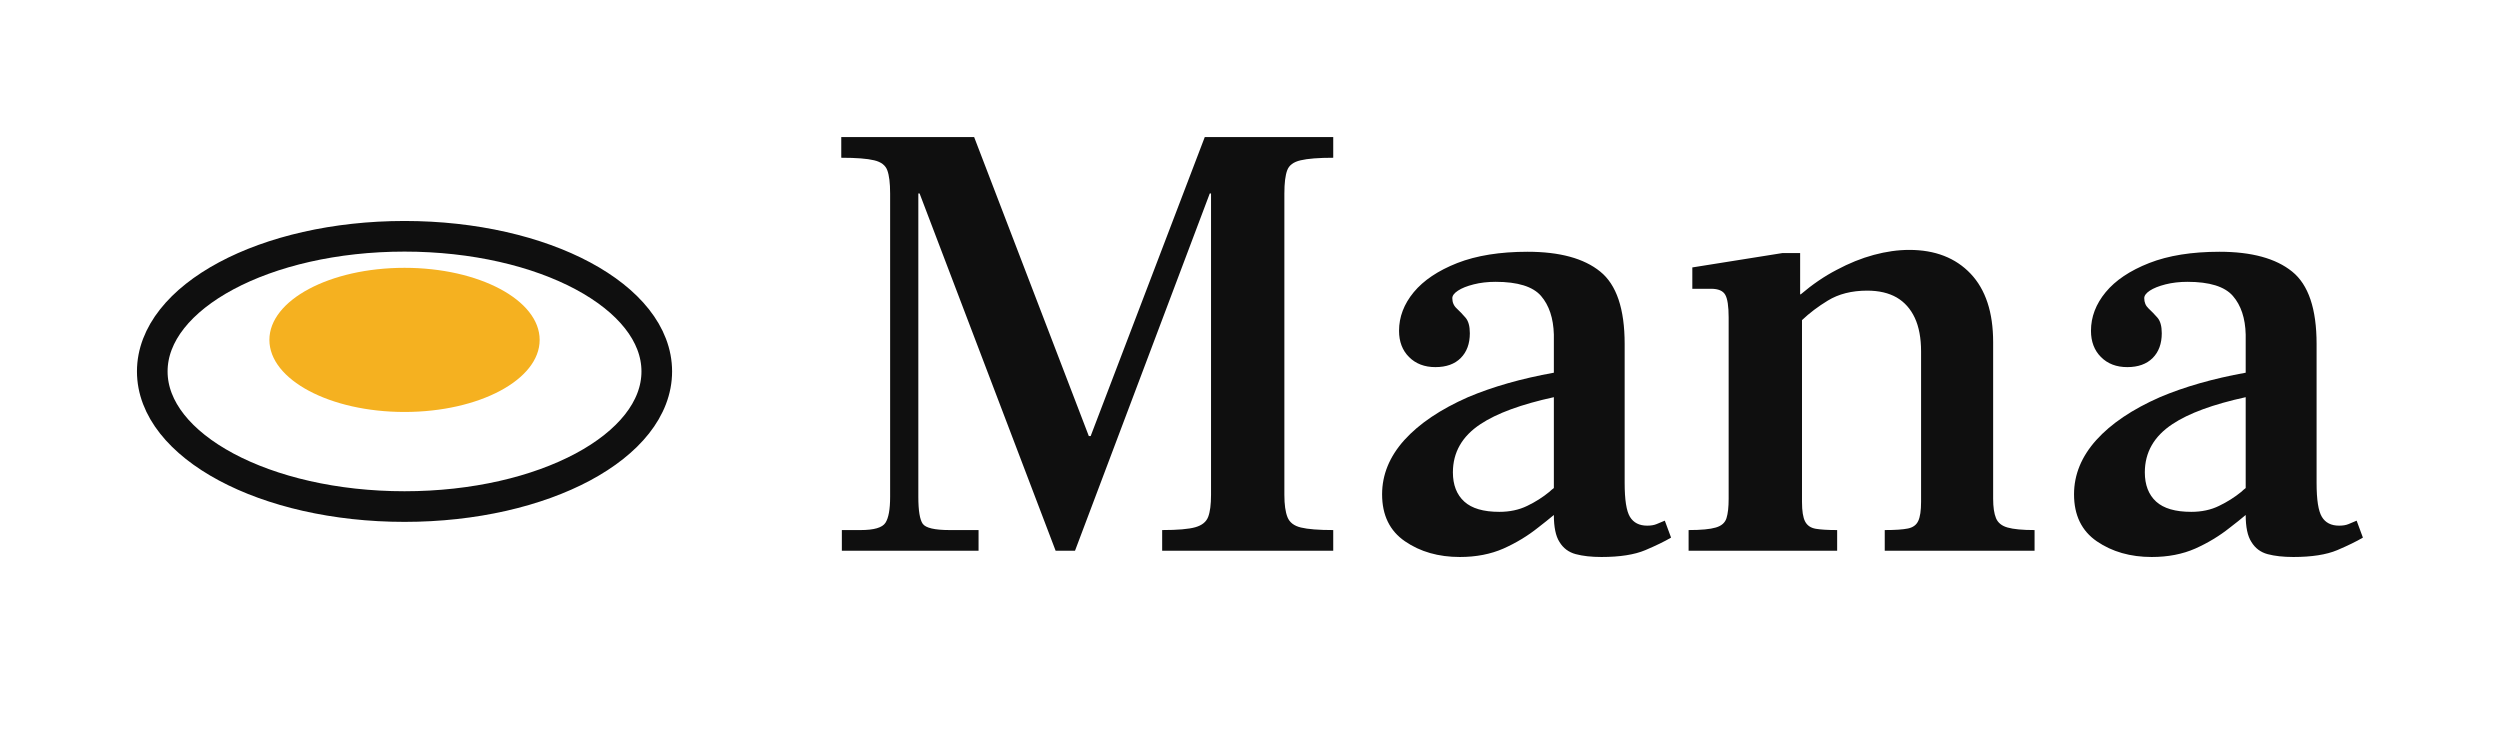
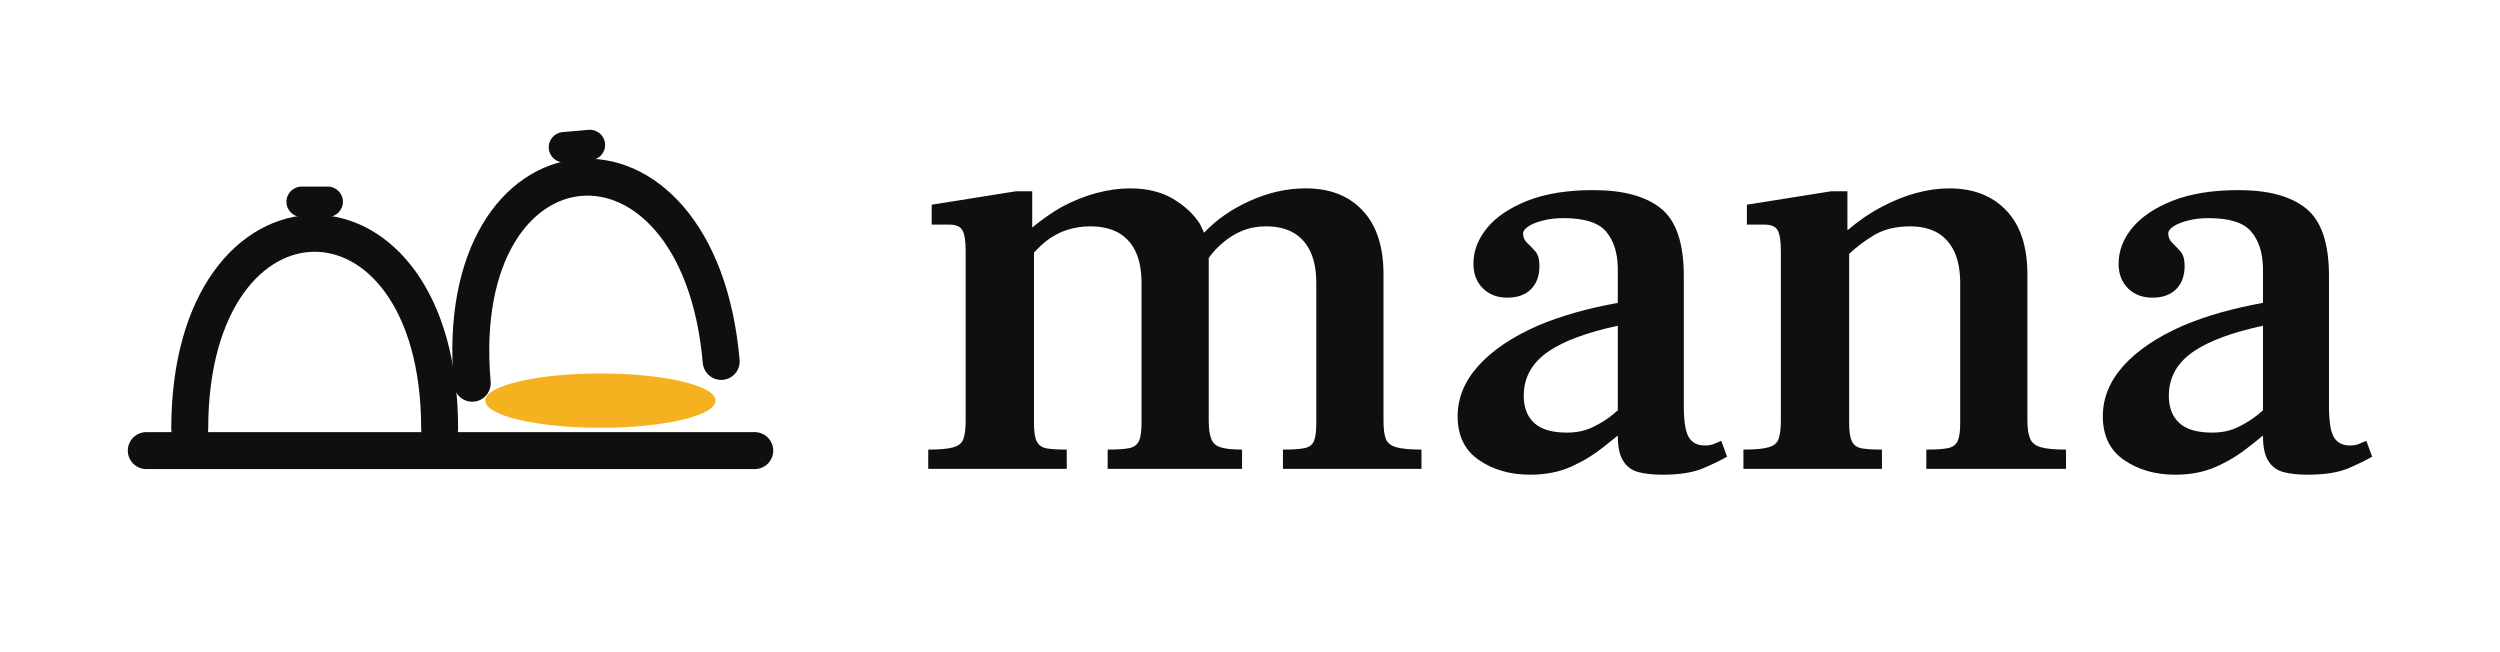
- <svg xmlns="http://www.w3.org/2000/svg" viewBox="0 0 255.3 76.24" width="255.3" height="76.24" role="img">
-   <g transform="translate(11.87 7.11) scale(0.92)">
-     <ellipse cx="32" cy="33.5" rx="28" ry="15" fill="none" stroke="#0F0F0F" stroke-width="3.4" />
-     <ellipse cx="32" cy="30" rx="15" ry="8" fill="#F5B120" />
+ <svg xmlns="http://www.w3.org/2000/svg" viewBox="0 0 273.8 71.35" width="273.8" height="71.35" role="img">
+   <g transform="translate(11.26 -10.15) scale(1.19)">
+     <ellipse cx="45.8" cy="45.4" rx="10.6" ry="2.5" fill="#F5B120" />
+     <path d="M4 50H60" stroke="#0F0F0F" stroke-width="3.4" stroke-linecap="round" fill="none" />
+     <path d="M8 48C8 24 31 24 31 48" stroke="#0F0F0F" stroke-width="3.4" stroke-linecap="round" fill="none" />
+     <rect x="16.9" y="25.7" width="5.2" height="2.8" rx="1.4" fill="#0F0F0F" />
+     <g transform="translate(0 -4.2) rotate(-5 34 48)">
+       <path d="M34 48C34 24 57 24 57 48" stroke="#0F0F0F" stroke-width="3.4" stroke-linecap="round" fill="none" />
+       <rect x="42.9" y="25.7" width="5.2" height="2.8" rx="1.4" fill="#0F0F0F" />
+     </g>
  </g>
-   <path transform="translate(85.91 56.24)" fill="#0F0F0F" d="M14.02 0L0.06 0L0.06 -2.11L1.98 -2.11Q4.03 -2.11 4.51 -2.85Q4.99 -3.58 4.99 -5.5L4.99 -5.5L4.99 -36.48Q4.99 -38.08 4.7 -38.85Q4.42 -39.62 3.36 -39.87Q2.3 -40.13 0 -40.13L0 -40.13L0 -42.24L13.57 -42.24L25.28 -11.71L25.47 -11.71L37.12 -42.24L50.24 -42.24L50.24 -40.13Q48 -40.13 46.91 -39.87Q45.82 -39.62 45.54 -38.85Q45.25 -38.08 45.25 -36.48L45.25 -36.48L45.25 -5.7Q45.25 -4.22 45.57 -3.42Q45.89 -2.62 46.94 -2.37Q48 -2.11 50.24 -2.11L50.24 -2.11L50.24 0L32.77 0L32.77 -2.11Q35.14 -2.11 36.16 -2.4Q37.18 -2.69 37.47 -3.46Q37.76 -4.22 37.76 -5.7L37.76 -5.7L37.76 -36.48L37.63 -36.48L23.87 0L21.89 0L8 -36.48L7.87 -36.48L7.87 -5.5Q7.87 -3.39 8.32 -2.75Q8.77 -2.11 11.07 -2.11L11.07 -2.11L14.02 -2.11L14.02 0M77.63 0.64L77.63 0.64Q76.1 0.64 75.01 0.35Q73.92 0.06 73.34 -0.9L73.34 -0.9Q72.77 -1.79 72.77 -3.65L72.77 -3.65Q72 -3.01 71.17 -2.37L71.17 -2.37Q69.57 -1.09 67.62 -0.22Q65.66 0.64 63.17 0.64L63.17 0.64Q59.9 0.64 57.57 -0.96Q55.23 -2.56 55.23 -5.76L55.23 -5.76Q55.23 -8.77 57.5 -11.3Q59.78 -13.82 64 -15.68L64 -15.68Q67.78 -17.28 72.77 -18.18L72.77 -18.18L72.77 -22.08Q72.7 -24.58 71.46 -26.02Q70.21 -27.46 66.82 -27.46L66.82 -27.46Q65.6 -27.46 64.58 -27.2Q63.55 -26.94 62.98 -26.56Q62.4 -26.18 62.4 -25.79L62.4 -25.79Q62.4 -25.15 62.85 -24.74Q63.3 -24.32 63.74 -23.81Q64.19 -23.3 64.19 -22.21L64.19 -22.21Q64.19 -20.61 63.26 -19.68Q62.34 -18.75 60.67 -18.75Q59.01 -18.75 57.98 -19.78Q56.96 -20.8 56.96 -22.46L56.96 -22.46Q56.96 -24.58 58.46 -26.4Q59.97 -28.22 62.91 -29.38Q65.86 -30.53 70.08 -30.53L70.08 -30.53Q75.01 -30.53 77.5 -28.51Q80 -26.5 80 -21.12L80 -21.12L80 -6.91Q80 -4.35 80.54 -3.46Q81.09 -2.56 82.3 -2.56L82.3 -2.56Q82.88 -2.56 83.26 -2.72Q83.65 -2.88 84.1 -3.07L84.1 -3.07L84.74 -1.34Q83.78 -0.77 82.11 -0.06Q80.45 0.64 77.63 0.64M72.77 -6.4L72.77 -15.68Q67.78 -14.59 65.28 -12.93L65.28 -12.93Q62.46 -11.07 62.46 -8L62.46 -8Q62.46 -6.08 63.62 -5.02Q64.77 -3.97 67.2 -3.97L67.2 -3.97Q68.8 -3.97 70.05 -4.58Q71.3 -5.18 72.32 -6.02L72.32 -6.02Q72.51 -6.21 72.77 -6.4L72.77 -6.4M121.86 0L106.56 0L106.56 -2.11Q108.16 -2.11 108.93 -2.27Q109.7 -2.43 109.98 -3.04Q110.27 -3.65 110.27 -4.99L110.27 -4.99L110.27 -20.35Q110.27 -22.4 109.63 -23.78Q108.99 -25.15 107.78 -25.86Q106.56 -26.56 104.77 -26.56L104.77 -26.56Q102.4 -26.56 100.74 -25.54L100.74 -25.54Q99.26 -24.64 98.11 -23.55L98.11 -23.55L98.11 -4.99Q98.11 -3.58 98.43 -2.98Q98.75 -2.37 99.52 -2.24Q100.29 -2.11 101.7 -2.11L101.7 -2.11L101.7 0L86.53 0L86.53 -2.11Q88.45 -2.11 89.31 -2.37Q90.18 -2.62 90.4 -3.33Q90.62 -4.03 90.62 -5.31L90.62 -5.31L90.62 -23.81Q90.62 -25.54 90.27 -26.14Q89.92 -26.75 88.83 -26.75L88.83 -26.75L86.91 -26.75L86.91 -28.93L96.13 -30.4L97.92 -30.4L97.92 -26.18L97.98 -26.18Q99.78 -27.71 101.63 -28.67L101.63 -28.67Q103.55 -29.7 105.44 -30.21Q107.33 -30.72 109.06 -30.72L109.06 -30.72Q113.02 -30.72 115.33 -28.29Q117.63 -25.86 117.63 -21.31L117.63 -21.31L117.63 -5.31Q117.63 -4.03 117.92 -3.33Q118.21 -2.62 119.1 -2.37Q120 -2.11 121.86 -2.11L121.86 -2.11L121.86 0M148.29 0.64L148.29 0.64Q146.75 0.64 145.66 0.35Q144.58 0.06 144 -0.9L144 -0.9Q143.42 -1.79 143.42 -3.65L143.42 -3.65Q142.66 -3.01 141.82 -2.37L141.82 -2.37Q140.22 -1.09 138.27 -0.22Q136.32 0.64 133.82 0.64L133.82 0.64Q130.56 0.64 128.22 -0.96Q125.89 -2.56 125.89 -5.76L125.89 -5.76Q125.89 -8.77 128.16 -11.3Q130.43 -13.82 134.66 -15.68L134.66 -15.68Q138.43 -17.28 143.42 -18.18L143.42 -18.18L143.42 -22.08Q143.36 -24.58 142.11 -26.02Q140.86 -27.46 137.47 -27.46L137.47 -27.46Q136.26 -27.46 135.23 -27.2Q134.21 -26.94 133.63 -26.56Q133.06 -26.18 133.06 -25.79L133.06 -25.79Q133.06 -25.15 133.5 -24.74Q133.95 -24.32 134.4 -23.81Q134.85 -23.3 134.85 -22.21L134.85 -22.21Q134.85 -20.61 133.92 -19.68Q132.99 -18.75 131.33 -18.75Q129.66 -18.75 128.64 -19.78Q127.62 -20.8 127.62 -22.46L127.62 -22.46Q127.62 -24.58 129.12 -26.4Q130.62 -28.22 133.57 -29.38Q136.51 -30.53 140.74 -30.53L140.74 -30.53Q145.66 -30.53 148.16 -28.51Q150.66 -26.5 150.66 -21.12L150.66 -21.12L150.66 -6.91Q150.66 -4.35 151.2 -3.46Q151.74 -2.56 152.96 -2.56L152.96 -2.56Q153.54 -2.56 153.92 -2.72Q154.3 -2.88 154.75 -3.07L154.75 -3.07L155.39 -1.34Q154.43 -0.77 152.77 -0.06Q151.1 0.64 148.29 0.64M143.42 -6.4L143.42 -15.68Q138.43 -14.59 135.94 -12.93L135.94 -12.93Q133.12 -11.07 133.12 -8L133.12 -8Q133.12 -6.08 134.27 -5.02Q135.42 -3.97 137.86 -3.97L137.86 -3.97Q139.46 -3.97 140.7 -4.58Q141.95 -5.18 142.98 -6.02L142.98 -6.02Q143.17 -6.21 143.42 -6.4L143.42 -6.4" />
+   <path transform="translate(101.66 51.35)" fill="#0F0F0F" d="M54.02 0L38.85 0L38.85 -2.11Q40.45 -2.11 41.22 -2.27Q41.98 -2.43 42.24 -3.04Q42.5 -3.65 42.5 -4.99L42.5 -4.99L42.5 -20.35Q42.5 -22.4 41.86 -23.78Q41.22 -25.15 40 -25.86Q38.78 -26.56 36.99 -26.56L36.99 -26.56Q35.58 -26.56 34.4 -26.08Q33.22 -25.6 32.19 -24.7L32.19 -24.7Q31.42 -24.06 30.72 -23.1L30.72 -23.1L30.72 -5.31Q30.72 -4.03 30.98 -3.33Q31.23 -2.62 32 -2.37Q32.77 -2.11 34.37 -2.11L34.37 -2.11L34.37 0L19.65 0L19.65 -2.11Q21.25 -2.11 22.02 -2.27Q22.78 -2.43 23.07 -3.04Q23.36 -3.65 23.36 -4.99L23.36 -4.99L23.36 -20.35Q23.36 -22.4 22.72 -23.78Q22.08 -25.15 20.83 -25.86Q19.58 -26.56 17.73 -26.56L17.73 -26.56Q16.45 -26.56 15.23 -26.18Q14.02 -25.79 12.93 -24.96L12.93 -24.96Q12.22 -24.38 11.58 -23.68L11.58 -23.68L11.58 -4.99Q11.58 -3.58 11.9 -2.98Q12.22 -2.37 12.99 -2.24Q13.76 -2.11 15.17 -2.11L15.17 -2.11L15.17 0L0 0L0 -2.11Q1.92 -2.11 2.78 -2.37Q3.65 -2.62 3.87 -3.33Q4.1 -4.03 4.1 -5.31L4.1 -5.31L4.1 -23.81Q4.1 -25.54 3.74 -26.14Q3.39 -26.75 2.3 -26.75L2.3 -26.75L0.38 -26.75L0.38 -28.93L9.6 -30.4L11.39 -30.4L11.39 -26.43Q12.93 -27.71 14.59 -28.67L14.59 -28.67Q16.51 -29.7 18.43 -30.21Q20.35 -30.72 22.08 -30.72L22.08 -30.72Q24.9 -30.72 26.82 -29.57Q28.74 -28.42 29.76 -26.82L29.76 -26.82Q30.02 -26.3 30.21 -25.86L30.21 -25.86Q32.19 -27.97 35.14 -29.31L35.14 -29.31Q38.21 -30.72 41.34 -30.72L41.34 -30.72Q45.31 -30.72 47.58 -28.29Q49.86 -25.86 49.86 -21.31L49.86 -21.31L49.86 -5.31Q49.86 -3.97 50.11 -3.3Q50.37 -2.62 51.26 -2.37Q52.16 -2.11 54.02 -2.11L54.02 -2.11L54.02 0M80.38 0.64L80.38 0.64Q78.85 0.64 77.76 0.35Q76.67 0.06 76.1 -0.9L76.1 -0.9Q75.52 -1.79 75.52 -3.65L75.52 -3.65Q74.75 -3.01 73.92 -2.37L73.92 -2.37Q72.32 -1.09 70.37 -0.22Q68.42 0.64 65.92 0.64L65.92 0.64Q62.66 0.64 60.32 -0.96Q57.98 -2.56 57.98 -5.76L57.98 -5.76Q57.98 -8.77 60.26 -11.3Q62.53 -13.82 66.75 -15.68L66.75 -15.68Q70.53 -17.28 75.52 -18.18L75.52 -18.18L75.52 -22.08Q75.46 -24.58 74.21 -26.02Q72.96 -27.46 69.57 -27.46L69.57 -27.46Q68.35 -27.46 67.33 -27.2Q66.3 -26.94 65.73 -26.56Q65.15 -26.18 65.15 -25.79L65.15 -25.79Q65.15 -25.15 65.6 -24.74Q66.05 -24.32 66.5 -23.81Q66.94 -23.3 66.94 -22.21L66.94 -22.21Q66.94 -20.61 66.02 -19.68Q65.09 -18.75 63.42 -18.75Q61.76 -18.75 60.74 -19.78Q59.71 -20.8 59.71 -22.46L59.71 -22.46Q59.71 -24.58 61.22 -26.4Q62.72 -28.22 65.66 -29.38Q68.61 -30.53 72.83 -30.53L72.83 -30.53Q77.76 -30.53 80.26 -28.51Q82.75 -26.5 82.75 -21.12L82.75 -21.12L82.75 -6.91Q82.75 -4.35 83.3 -3.46Q83.84 -2.56 85.06 -2.56L85.06 -2.56Q85.63 -2.56 86.02 -2.72Q86.4 -2.88 86.85 -3.07L86.85 -3.07L87.49 -1.34Q86.53 -0.77 84.86 -0.06Q83.2 0.64 80.38 0.64M75.52 -6.4L75.52 -15.68Q70.53 -14.59 68.03 -12.93L68.03 -12.93Q65.22 -11.07 65.22 -8L65.22 -8Q65.22 -6.08 66.37 -5.02Q67.52 -3.97 69.95 -3.97L69.95 -3.97Q71.55 -3.97 72.8 -4.58Q74.05 -5.18 75.07 -6.02L75.07 -6.02Q75.26 -6.21 75.52 -6.4L75.52 -6.4M124.61 0L109.31 0L109.31 -2.11Q110.91 -2.11 111.68 -2.27Q112.45 -2.43 112.74 -3.04Q113.02 -3.65 113.02 -4.99L113.02 -4.99L113.02 -20.35Q113.02 -22.4 112.38 -23.78Q111.74 -25.15 110.53 -25.86Q109.31 -26.56 107.52 -26.56L107.52 -26.56Q105.15 -26.56 103.49 -25.54L103.49 -25.54Q102.02 -24.64 100.86 -23.55L100.86 -23.55L100.86 -4.99Q100.86 -3.58 101.18 -2.98Q101.5 -2.37 102.27 -2.24Q103.04 -2.11 104.45 -2.11L104.45 -2.11L104.45 0L89.28 0L89.28 -2.11Q91.2 -2.11 92.06 -2.37Q92.93 -2.62 93.15 -3.33Q93.38 -4.03 93.38 -5.31L93.38 -5.31L93.38 -23.81Q93.38 -25.54 93.02 -26.14Q92.67 -26.75 91.58 -26.75L91.58 -26.75L89.66 -26.75L89.66 -28.93L98.88 -30.4L100.67 -30.4L100.67 -26.18L100.74 -26.18Q102.53 -27.71 104.38 -28.67L104.38 -28.67Q106.3 -29.7 108.19 -30.21Q110.08 -30.72 111.81 -30.72L111.81 -30.72Q115.78 -30.72 118.08 -28.29Q120.38 -25.86 120.38 -21.31L120.38 -21.31L120.38 -5.31Q120.38 -4.03 120.67 -3.33Q120.96 -2.62 121.86 -2.37Q122.75 -2.11 124.61 -2.11L124.61 -2.11L124.61 0M151.04 0.64L151.04 0.64Q149.5 0.64 148.42 0.35Q147.33 0.06 146.75 -0.9L146.75 -0.9Q146.18 -1.79 146.18 -3.65L146.18 -3.65Q145.41 -3.01 144.58 -2.37L144.58 -2.37Q142.98 -1.09 141.02 -0.22Q139.07 0.64 136.58 0.64L136.58 0.64Q133.31 0.64 130.98 -0.96Q128.64 -2.56 128.64 -5.76L128.64 -5.76Q128.64 -8.77 130.91 -11.3Q133.18 -13.82 137.41 -15.68L137.41 -15.68Q141.18 -17.28 146.18 -18.18L146.18 -18.18L146.18 -22.08Q146.11 -24.58 144.86 -26.02Q143.62 -27.46 140.22 -27.46L140.22 -27.46Q139.01 -27.46 137.98 -27.2Q136.96 -26.94 136.38 -26.56Q135.81 -26.18 135.81 -25.79L135.81 -25.79Q135.81 -25.15 136.26 -24.74Q136.7 -24.32 137.15 -23.81Q137.6 -23.3 137.6 -22.21L137.6 -22.21Q137.6 -20.61 136.67 -19.68Q135.74 -18.75 134.08 -18.75Q132.42 -18.75 131.39 -19.78Q130.37 -20.8 130.37 -22.46L130.37 -22.46Q130.37 -24.58 131.87 -26.4Q133.38 -28.22 136.32 -29.38Q139.26 -30.53 143.49 -30.53L143.49 -30.53Q148.42 -30.53 150.91 -28.51Q153.41 -26.5 153.41 -21.12L153.41 -21.12L153.41 -6.91Q153.41 -4.35 153.95 -3.46Q154.5 -2.56 155.71 -2.56L155.71 -2.56Q156.29 -2.56 156.67 -2.72Q157.06 -2.88 157.5 -3.07L157.5 -3.07L158.14 -1.34Q157.18 -0.77 155.52 -0.06Q153.86 0.64 151.04 0.64M146.18 -6.4L146.18 -15.68Q141.18 -14.59 138.69 -12.93L138.69 -12.93Q135.87 -11.07 135.87 -8L135.87 -8Q135.87 -6.08 137.02 -5.02Q138.18 -3.97 140.61 -3.97L140.61 -3.97Q142.21 -3.97 143.46 -4.58Q144.7 -5.18 145.73 -6.02L145.73 -6.02Q145.92 -6.21 146.18 -6.4L146.18 -6.4" />
</svg>
